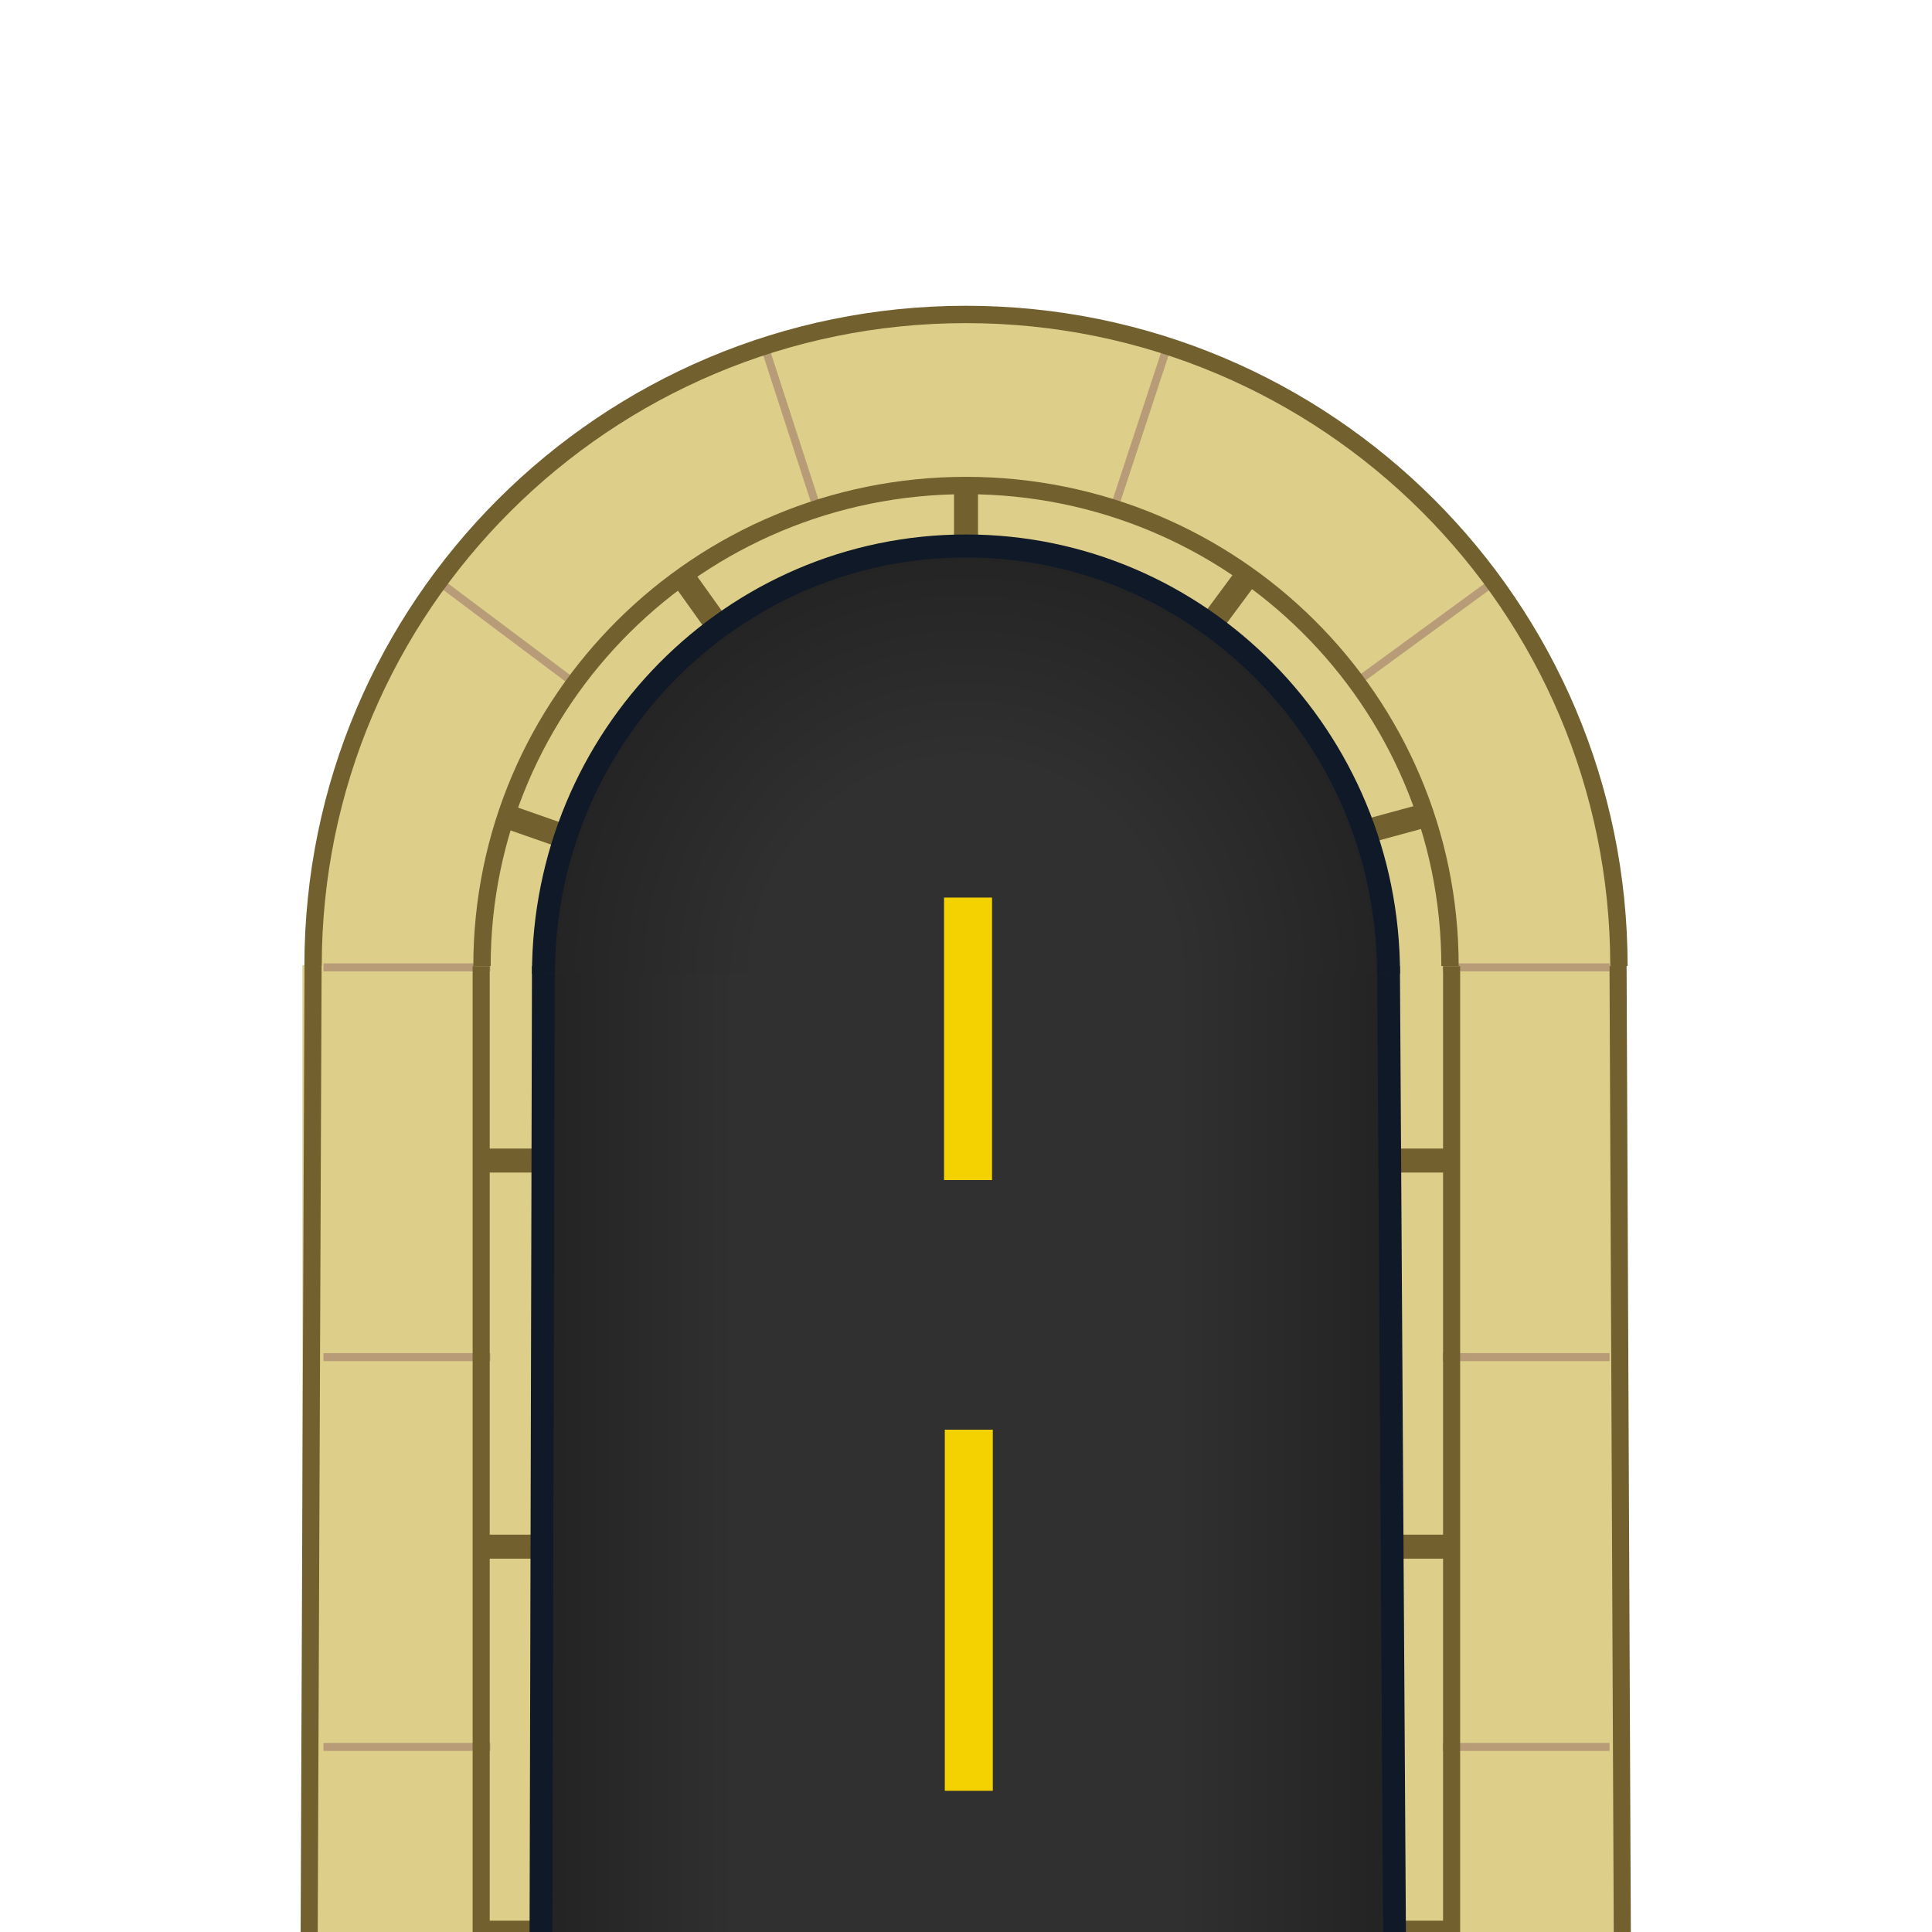
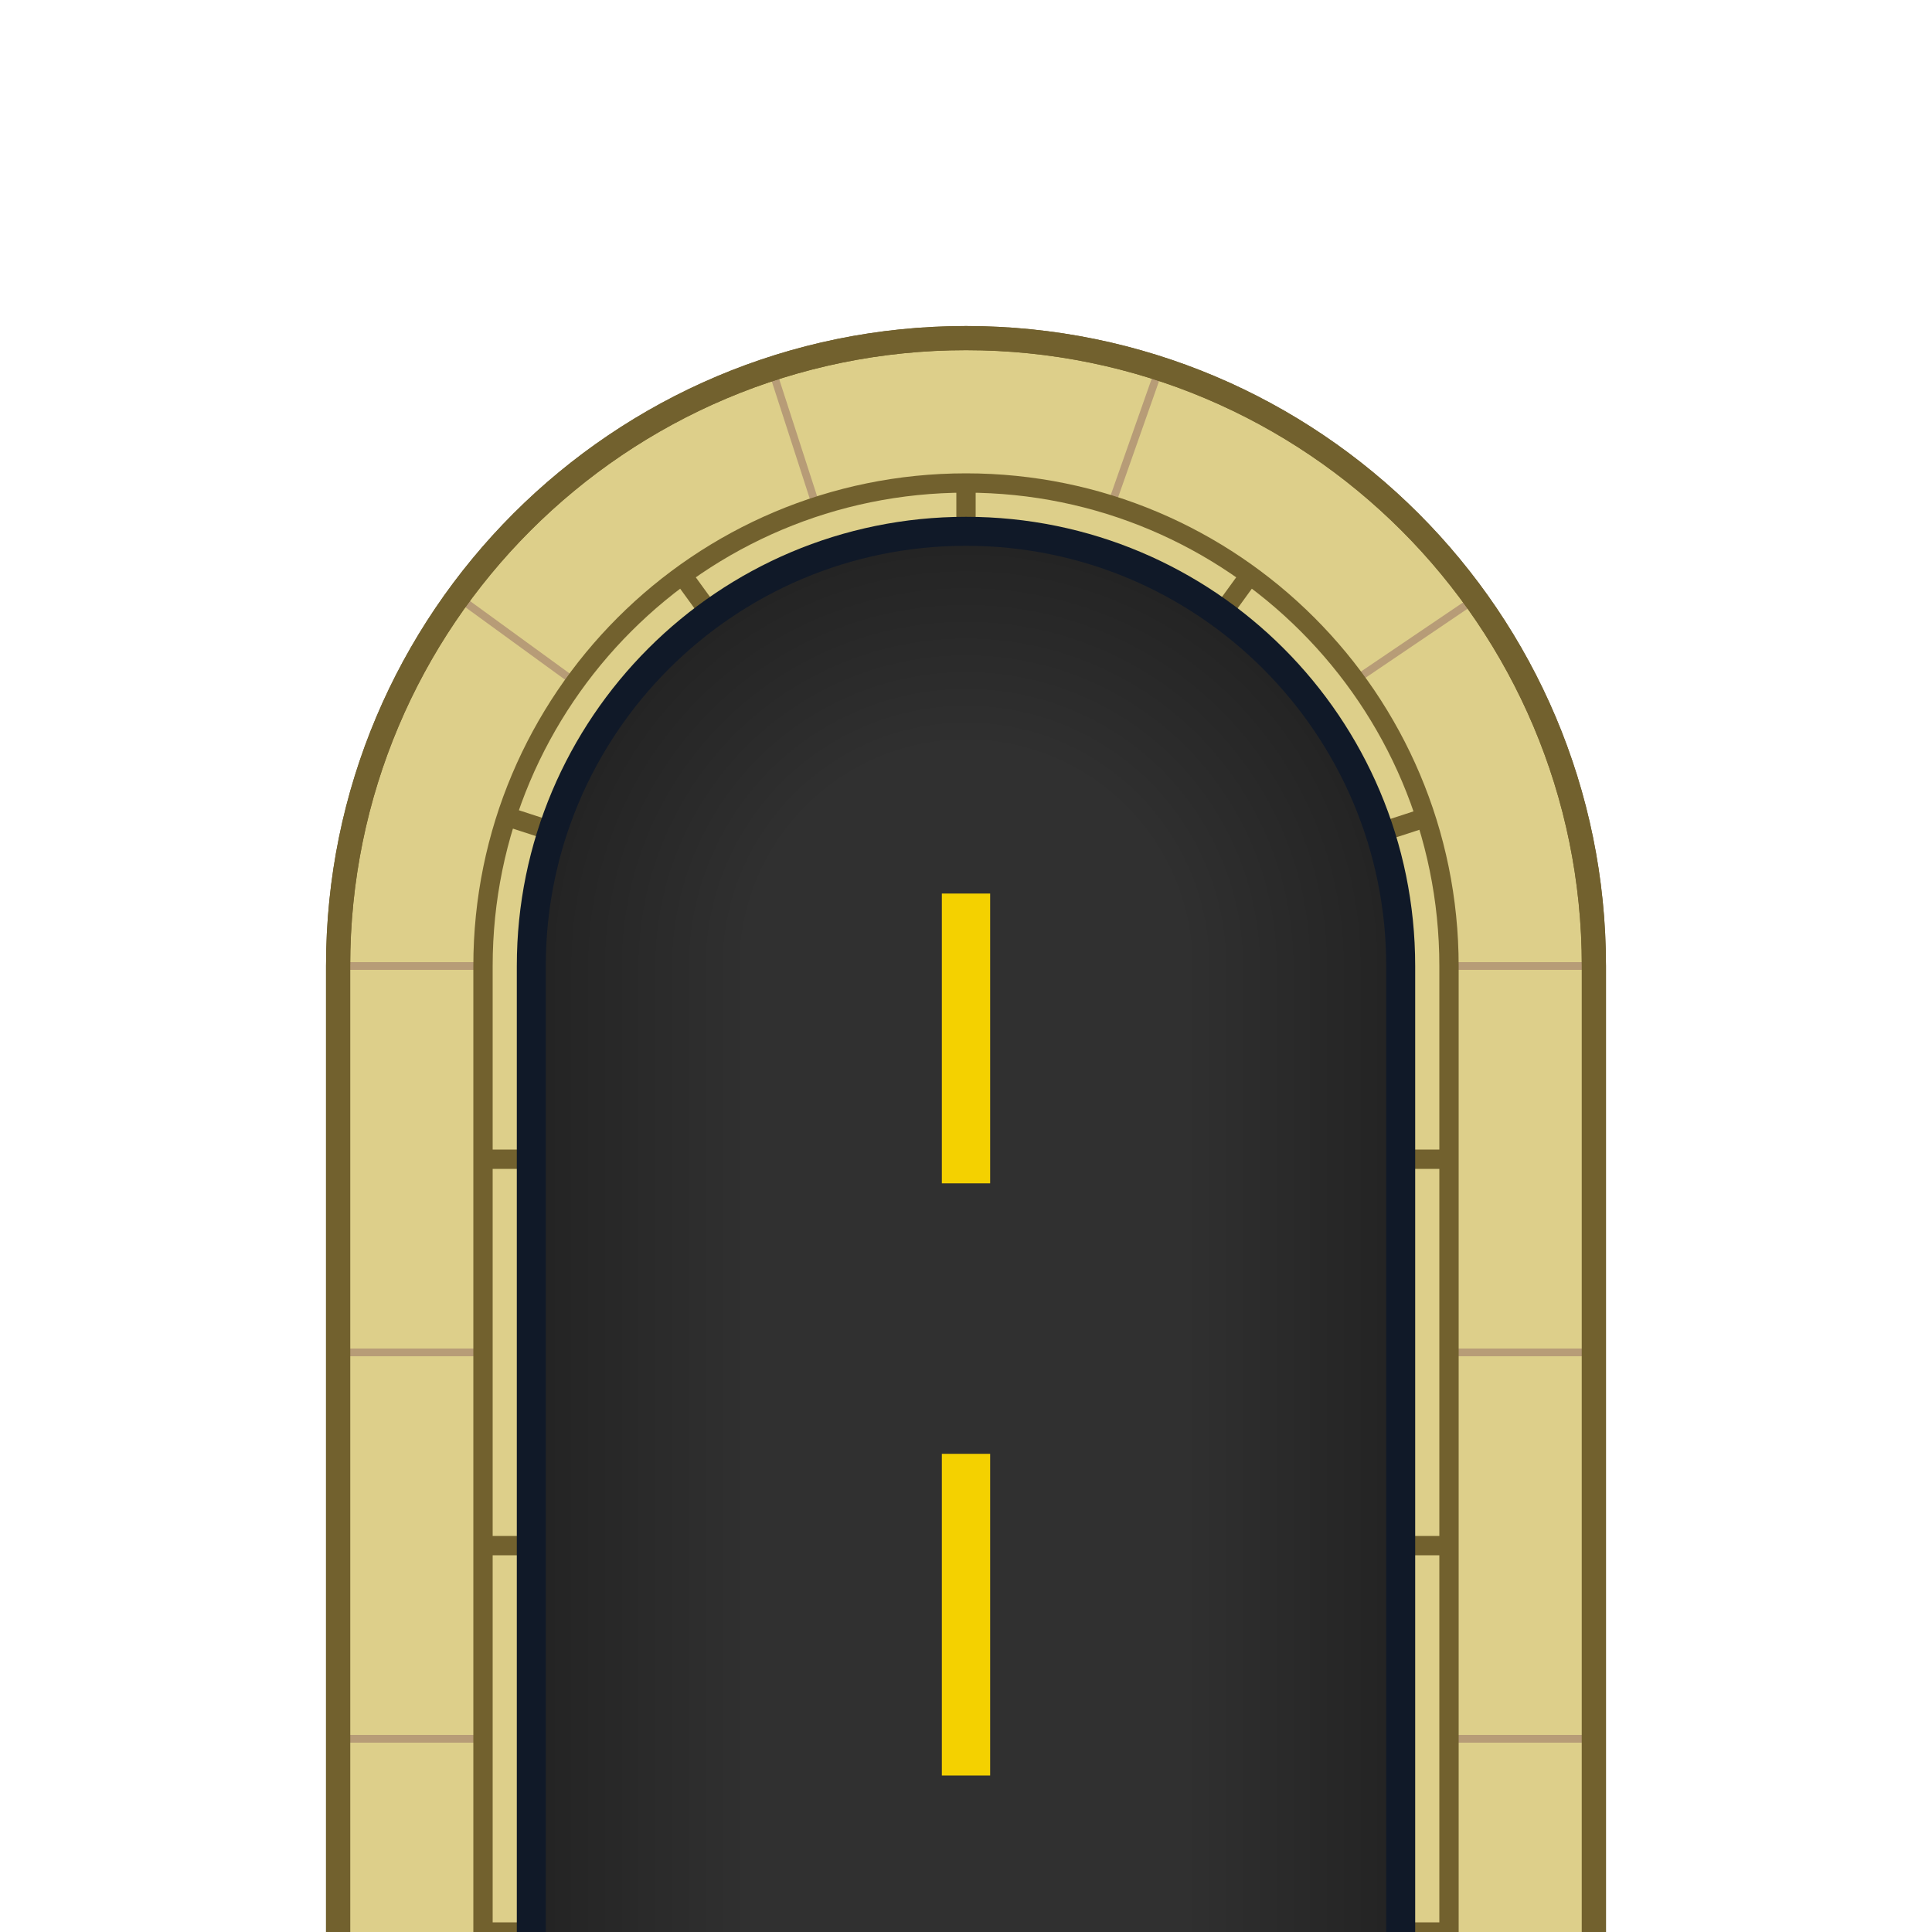
- <svg xmlns="http://www.w3.org/2000/svg" id="Layer_1" xml:space="preserve" viewBox="0 0 200 200" version="1.1" enable-background="new 0 0 200 200">
-   <defs id="defs3067">
-     <linearGradient id="linearGradient4450" y2="99.95" gradientUnits="userSpaceOnUse" x2="164.33" gradientTransform="matrix(.68601 0 0 .50077 31.372 100.19)" y1="99.95" x1="36.274">
-       <stop id="stop3037" stop-color="#232323" offset="0" />
-       <stop id="stop3039" stop-color="#303030" offset=".225" />
-       <stop id="stop3041" stop-color="#303030" offset=".745" />
-       <stop id="stop3043" stop-color="#232323" offset="1" />
+ <svg xmlns="http://www.w3.org/2000/svg" height="200px" width="200px" version="1.1">
+   <defs>
+     <linearGradient id="roadGradient">
+       <stop stop-color="#232323" offset="0" />
+       <stop stop-color="#303030" offset="0.25" />
+       <stop stop-color="#303030" offset="0.75" />
+       <stop stop-color="#232323" offset="1" />
    </linearGradient>
-     <radialGradient id="radialGradient4479" gradientUnits="userSpaceOnUse" cy="100" cx="100" gradientTransform="matrix(.99975 0 0 1.0128 .024707 -.45352)" r="44.93">
-       <stop id="stop4489" stop-color="#303030" offset="0" />
-       <stop id="stop4493" stop-color="#303030" offset=".483" />
-       <stop id="stop4491" stop-color="#232323" offset="1" />
+     <radialGradient id="turnGradient">
+       <stop stop-color="#303030" offset="0" />
+       <stop stop-color="#303030" offset="0.5" />
+       <stop stop-color="#232323" offset="1" />
    </radialGradient>
  </defs>
-   <path id="path4500" d="m32.409 100c0-37.25 30.261-67.448 67.591-67.448 37.329 0 67.591 30.197 67.591 67.448" fill="#ddcf8a" />
-   <rect id="rect2990" height="100.42" width="136.45" y="99.929" x="31.304" fill="#ddcf8a" />
-   <line id="line2996" y2="180.84" stroke-width=".828" x2="50.76" stroke="#b79c77" stroke-miterlimit="10" y1="180.84" x1="33.487" fill="none" />
-   <line id="line2998" y2="140.49" stroke-width=".828" x2="50.76" stroke="#b79c77" stroke-miterlimit="10" y1="140.49" x1="33.487" fill="none" />
-   <line id="line3000" y2="100.14" stroke-width=".828" x2="50.76" stroke="#b79c77" stroke-miterlimit="10" y1="100.14" x1="33.487" fill="none" />
-   <line id="line3008" y2="180.84" stroke-width=".828" x2="166.62" stroke="#b79c77" stroke-miterlimit="10" y1="180.84" x1="149.35" fill="none" />
-   <line id="line3010" y2="140.49" stroke-width=".828" x2="166.62" stroke="#b79c77" stroke-miterlimit="10" y1="140.49" x1="149.35" fill="none" />
-   <line id="line3012" y2="100.14" stroke-width=".828" x2="166.62" stroke="#b79c77" stroke-miterlimit="10" y1="100.14" x1="149.35" fill="none" />
-   <line id="line3020" y2="200.07" x1="50.105" y1="200.07" stroke="#72612e" stroke-miterlimit="10" x2="149.98" stroke-width="2.485" fill="none" />
-   <line id="line3022" y2="160.11" x1="50.105" y1="160.11" stroke="#72612e" stroke-miterlimit="10" x2="149.98" stroke-width="2.485" fill="none" />
-   <line id="line3024" y2="120.14" x1="50.105" y1="120.14" stroke="#72612e" stroke-miterlimit="10" x2="149.98" stroke-width="2.485" fill="none" />
-   <line id="line3032" y2="100.02" stroke-width="1.769" x2="49.811" stroke="#72612e" stroke-miterlimit="10" y1="200.88" x1="49.811" fill="none" />
-   <line id="line3034" y2="100.02" stroke-width="1.769" x2="150.27" stroke="#72612e" stroke-miterlimit="10" y1="200.88" x1="150.27" fill="none" />
-   <rect id="rect3045" height="100.2" width="87.844" y="100.14" x="56.257" fill="url(#linearGradient4450)" />
-   <path id="line3047" d="m55.999 200.88 0.251-100.88" stroke="#101928" stroke-miterlimit="10" stroke-width="2.359" fill="none" />
-   <path id="line3049" d="m143.74 100 0.625 100.88" stroke="#101928" stroke-miterlimit="10" stroke-width="2.359" fill="none" />
-   <path id="line3061" d="m32.003 200.88 0.406-100.88" stroke="#72612e" stroke-miterlimit="10" stroke-width="1.769" fill="none" />
-   <path id="line3063" d="m167.5 100 0.443 100.88" stroke="#72612e" stroke-miterlimit="10" stroke-width="1.769" fill="none" />
-   <path id="path4548" d="m52.444 84.506 5.893 2.062" stroke="#72612e" stroke-width="2.485" fill="none" />
-   <path id="path4550" d="m70.711 59.757 3.683 5.156" stroke="#72612e" stroke-width="2.485" fill="none" />
-   <path id="path4552" d="m100 50.26v6.25" stroke="#72612e" stroke-width="2.485" fill="none" />
-   <path id="path4554" d="m129.02 59.689-3.535 4.777" stroke="#72612e" stroke-width="2.485" fill="none" />
-   <path id="path4556" d="m147.44 84.437-6.187 1.683" stroke="#72612e" stroke-width="2.485" fill="none" />
-   <path id="path4558" d="m59.368 70.658-14.143-10.606" stroke="#b79c77" stroke-width=".828" fill="none" />
-   <path id="path4560" d="m84.558 52.539-5.45-16.794" stroke="#b79c77" stroke-width=".828" fill="none" />
-   <path id="path4562" d="m115.35 52.539 5.451-16.573" stroke="#b79c77" stroke-width=".828" fill="none" />
-   <path id="path4564" d="m140.35 70.664 14.41-10.531" stroke="#b79c77" stroke-width=".828" fill="none" />
-   <path id="path4566" d="m32.409 100c0-37.25 30.261-67.448 67.591-67.448 37.329 0 67.591 30.197 67.591 67.448" stroke-dashoffset="43.61" stroke="#72612e" stroke-width="1.796" fill="none" />
-   <path id="path4505" d="m49.896 100c0-27.47 22.432-49.74 50.104-49.74s50.104 22.269 50.104 49.74" stroke-dashoffset="43.61" stroke="#72612e" stroke-width="1.796" fill="none" />
-   <path id="path4471" d="m56.261 100.82c0-24.467 19.583-44.301 43.739-44.301s43.739 19.834 43.739 44.301" stroke-dashoffset="43.61" stroke="#101928" stroke-width="2.381" fill="url(#radialGradient4479)" />
-   <path id="line3055" d="m100.29 148v37.38" stroke="#f4d100" stroke-miterlimit="10" stroke-width="4.97" fill="none" />
-   <path id="path6235" d="m100.21 92.917v29.244" stroke="#f4d100" stroke-miterlimit="10" stroke-width="4.97" fill="none" />
+   <path d="M35,200v-100a65,65,180,0,1,130,0v100h-130" fill="#ddcf8a" />
+   <path stroke="#b79c77" stroke-width="0.8" d="M35,180h15m-15-40h15m-15-40h15m-2.6-38.2l12.1,8.8m20.4-32.4l4.6,14.2m35.5-14.2l-5,14.2m38,9.4l-13,8.8m10,29.4h15m-15,40h15m-15,40h15" />
+   <path stroke="#72612e" stroke-width="2.5" d="M35,200v-100a65,65,180,0,1,130,0v100" fill="none" />
+   <path stroke="#72612e" stroke-width="2.5" d="M35,200v-100a65,65,180,0,1,130,0v100" fill="none" />
+   <path stroke="#72612e" stroke-width="2" d="M50,200v-100a50,50,180,0,1,100,0v100m-100,0h5m-5-40h5m-5-40h5m90,0h5m-5,40h5m-5,40h5m-50-100l-47.6-15.5m47.6,15.5l-29.4-40.5m29.4,40.5v-50m0,50l29.4-40.5m-29,40.5l47.6-15.5" fill="none" />
+   <circle cy="100" cx="100" r="45" fill="url(#turnGradient)" />
+   <rect height="100" width="90" y="100" x="55" fill="url(#roadGradient)" />
+   <path stroke="#101928" stroke-width="3" d="M55,200v-100a45,45,180,0,1,90,0v100" fill="none" />
+   <path stroke="#f4d100" stroke-width="5" d="M100,92.5v30m0,28v33.3" fill="none" />
</svg>
